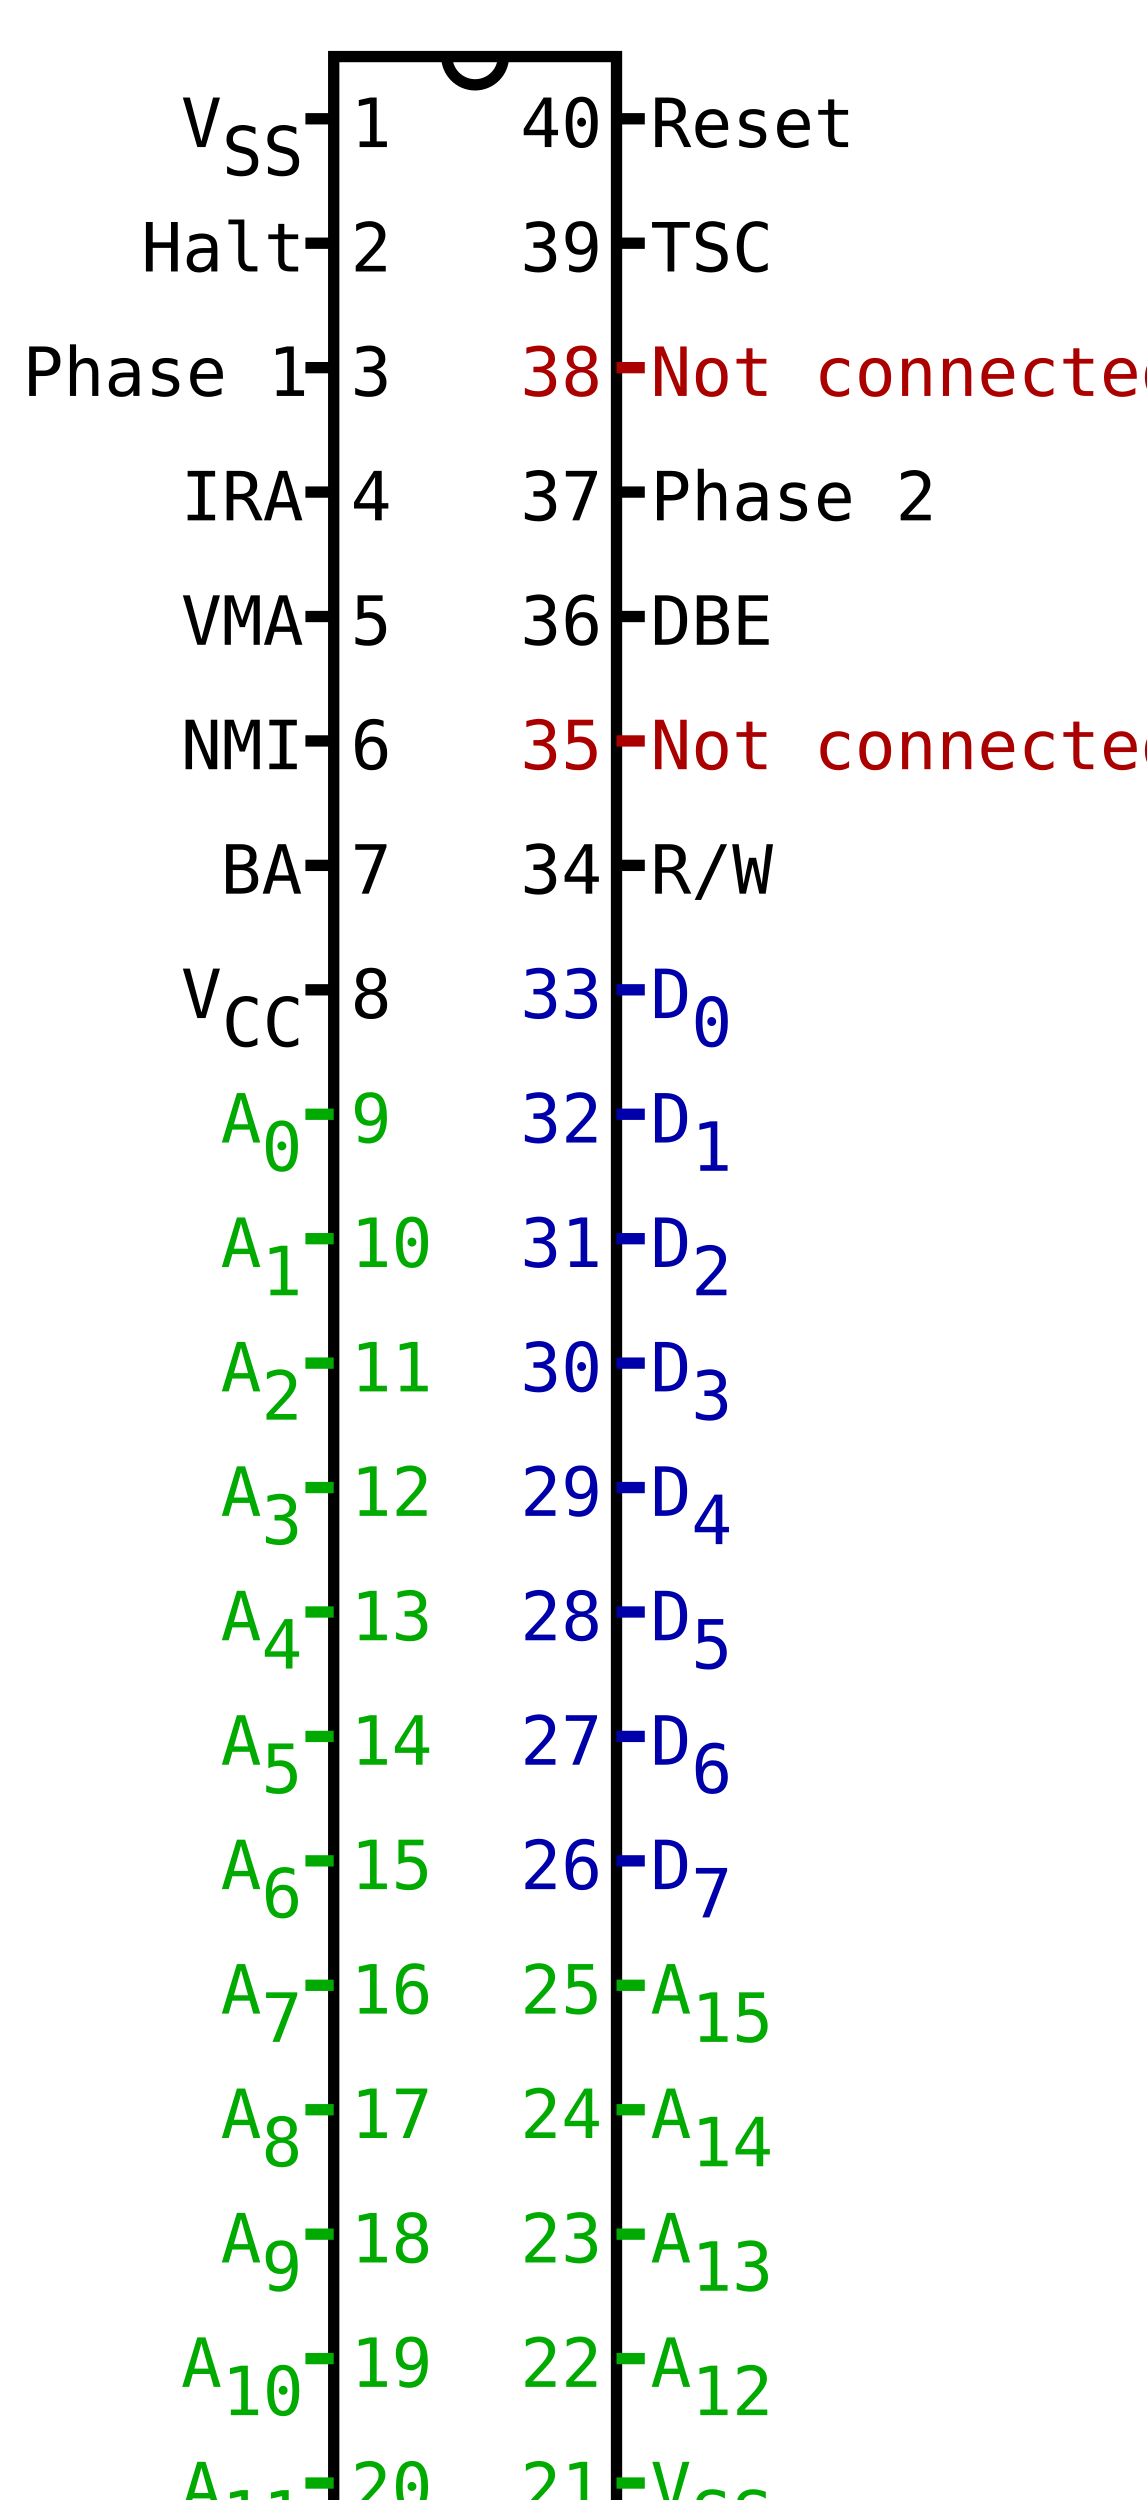
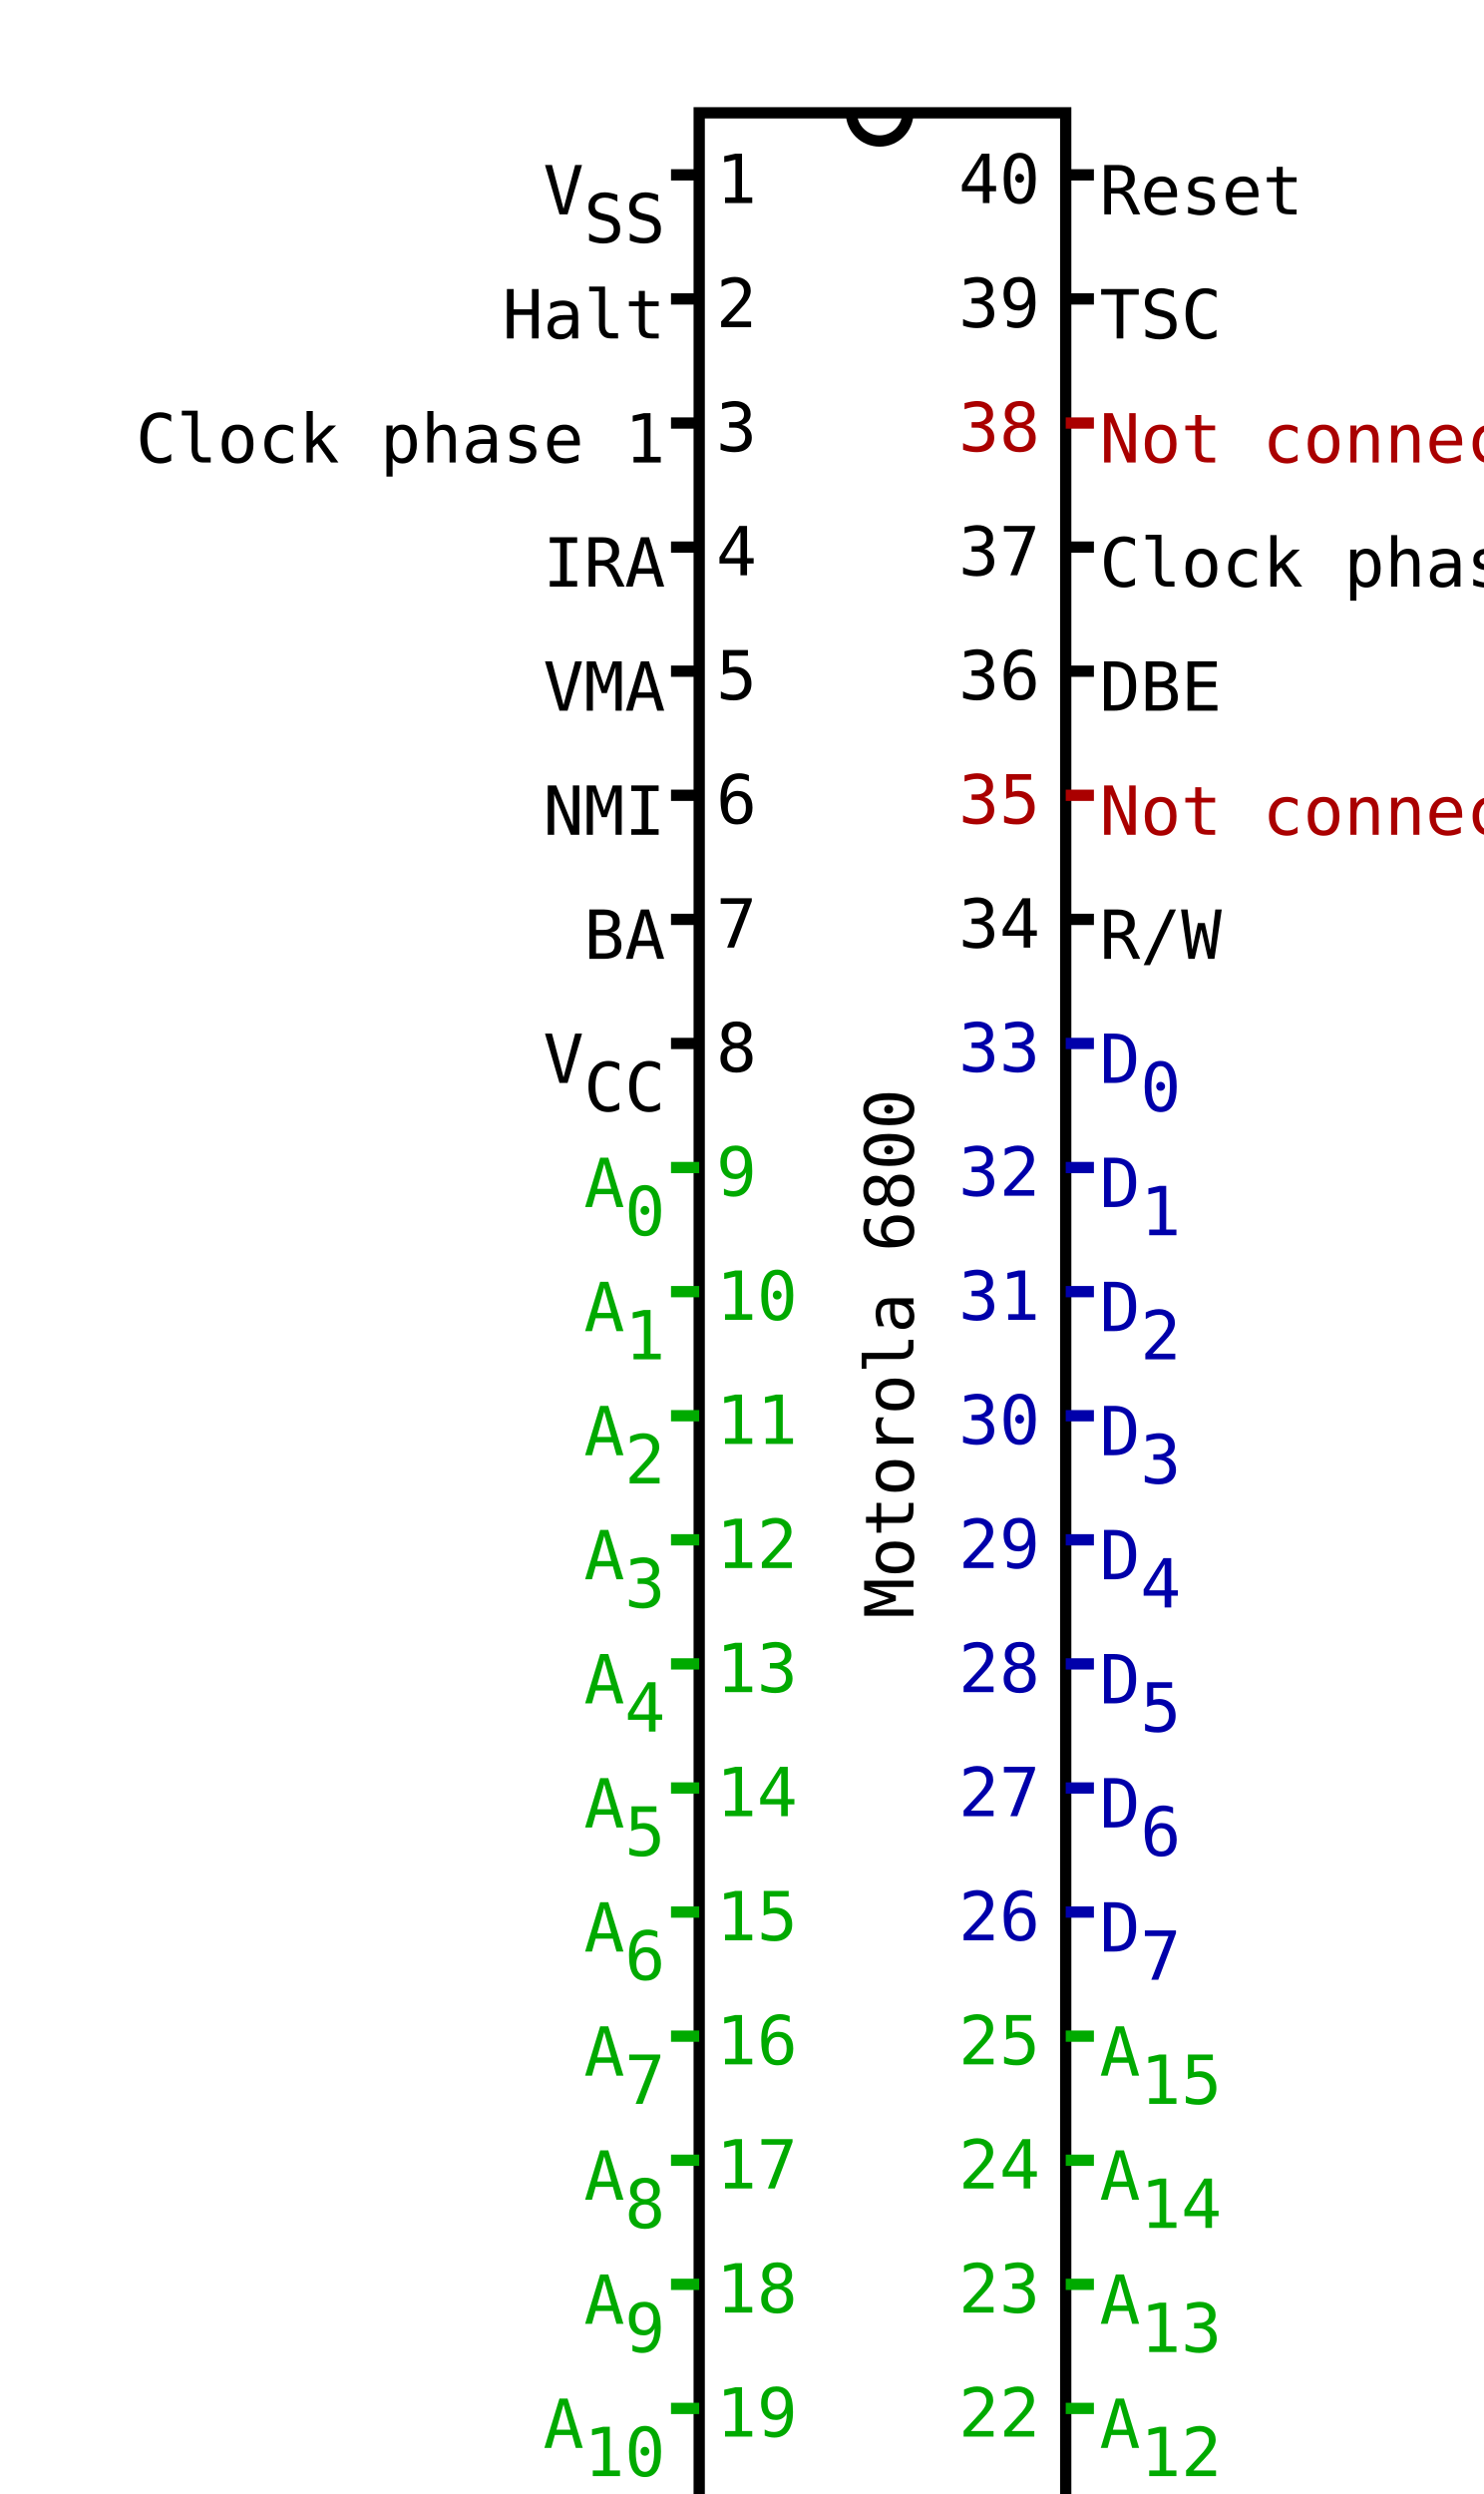
<svg xmlns="http://www.w3.org/2000/svg" version="1.1">
-   <rect x="59" y="10" width="50" height="440" fill="none" stroke-width="2" stroke="black" />
-   <path d="M79 10   A 5 5 0 0 0 89 10" stroke="black" fill="black" fill-opacity="0" stroke-width="2" />
-   <line x1="109" y1="21" x2="114" y2="21" stroke="black" stroke-width="2" />
-   <text x="92" y="26" font-family="monospace" fill="black">40</text>
-   <text x="115" y="26" transform="rotate(0 115 26)" font-family="monospace" fill="black">Reset</text>
-   <line x1="109" y1="43" x2="114" y2="43" stroke="black" stroke-width="2" />
-   <text x="92" y="48" font-family="monospace" fill="black">39</text>
-   <text x="115" y="48" transform="rotate(0 115 48)" font-family="monospace" fill="black">TSC</text>
-   <line x1="109" y1="65" x2="114" y2="65" stroke="#A00" stroke-width="2" />
-   <text x="92" y="70" font-family="monospace" fill="#A00">38</text>
-   <text x="115" y="70" transform="rotate(0 115 70)" font-family="monospace" fill="#A00">Not connected</text>
-   <line x1="109" y1="87" x2="114" y2="87" stroke="black" stroke-width="2" />
-   <text x="92" y="92" font-family="monospace" fill="black">37</text>
-   <text x="115" y="92" transform="rotate(0 115 92)" font-family="monospace" fill="black">Phase 2</text>
-   <line x1="109" y1="109" x2="114" y2="109" stroke="black" stroke-width="2" />
-   <text x="92" y="114" font-family="monospace" fill="black">36</text>
-   <text x="115" y="114" transform="rotate(0 115 114)" font-family="monospace" fill="black">DBE</text>
-   <line x1="109" y1="131" x2="114" y2="131" stroke="#A00" stroke-width="2" />
-   <text x="92" y="136" font-family="monospace" fill="#A00">35</text>
-   <text x="115" y="136" transform="rotate(0 115 136)" font-family="monospace" fill="#A00">Not connected</text>
-   <line x1="109" y1="153" x2="114" y2="153" stroke="black" stroke-width="2" />
-   <text x="92" y="158" font-family="monospace" fill="black">34</text>
-   <text x="115" y="158" transform="rotate(0 115 158)" font-family="monospace" fill="black">R/W</text>
-   <line x1="109" y1="175" x2="114" y2="175" stroke="#00A" stroke-width="2" />
-   <text x="92" y="180" font-family="monospace" fill="#00A">33</text>
-   <text x="115" y="180" transform="rotate(0 115 180)" font-family="monospace" fill="#00A">D<tspan dy="5">0</tspan>
+   <rect x="124" y="20" width="65" height="440" fill="none" stroke-width="2" stroke="black" />
+   <text x="156" y="240" transform="rotate(-90 156 240)" alignment-baseline="central" text-anchor="middle" font-family="monospace">
+     <tspan x="156" dy="0.5em">Motorola 6800</tspan>
  </text>
-   <line x1="109" y1="197" x2="114" y2="197" stroke="#00A" stroke-width="2" />
-   <text x="92" y="202" font-family="monospace" fill="#00A">32</text>
-   <text x="115" y="202" transform="rotate(0 115 202)" font-family="monospace" fill="#00A">D<tspan dy="5">1</tspan>
+   <path d="M151 20   A 5 5 0 0 0 161 20" stroke="black" fill="black" fill-opacity="0" stroke-width="2" />
+   <line x1="189" y1="31" x2="194" y2="31" stroke="black" stroke-width="2" />
+   <text x="170" y="36" font-family="monospace" fill="black">40</text>
+   <text x="195" y="38" transform="rotate(0 195 38)" font-family="monospace" fill="black">Reset</text>
+   <line x1="189" y1="53" x2="194" y2="53" stroke="black" stroke-width="2" />
+   <text x="170" y="58" font-family="monospace" fill="black">39</text>
+   <text x="195" y="60" transform="rotate(0 195 60)" font-family="monospace" fill="black">TSC</text>
+   <line x1="189" y1="75" x2="194" y2="75" stroke="#A00" stroke-width="2" />
+   <text x="170" y="80" font-family="monospace" fill="#A00">38</text>
+   <text x="195" y="82" transform="rotate(0 195 82)" font-family="monospace" fill="#A00">Not connected</text>
+   <line x1="189" y1="97" x2="194" y2="97" stroke="black" stroke-width="2" />
+   <text x="170" y="102" font-family="monospace" fill="black">37</text>
+   <text x="195" y="104" transform="rotate(0 195 104)" font-family="monospace" fill="black">Clock phase 2</text>
+   <line x1="189" y1="119" x2="194" y2="119" stroke="black" stroke-width="2" />
+   <text x="170" y="124" font-family="monospace" fill="black">36</text>
+   <text x="195" y="126" transform="rotate(0 195 126)" font-family="monospace" fill="black">DBE</text>
+   <line x1="189" y1="141" x2="194" y2="141" stroke="#A00" stroke-width="2" />
+   <text x="170" y="146" font-family="monospace" fill="#A00">35</text>
+   <text x="195" y="148" transform="rotate(0 195 148)" font-family="monospace" fill="#A00">Not connected</text>
+   <line x1="189" y1="163" x2="194" y2="163" stroke="black" stroke-width="2" />
+   <text x="170" y="168" font-family="monospace" fill="black">34</text>
+   <text x="195" y="170" transform="rotate(0 195 170)" font-family="monospace" fill="black">R/W</text>
+   <line x1="189" y1="185" x2="194" y2="185" stroke="#00A" stroke-width="2" />
+   <text x="170" y="190" font-family="monospace" fill="#00A">33</text>
+   <text x="195" y="192" transform="rotate(0 195 192)" font-family="monospace" fill="#00A">D<tspan dy="5">0</tspan>
  </text>
-   <line x1="109" y1="219" x2="114" y2="219" stroke="#00A" stroke-width="2" />
-   <text x="92" y="224" font-family="monospace" fill="#00A">31</text>
-   <text x="115" y="224" transform="rotate(0 115 224)" font-family="monospace" fill="#00A">D<tspan dy="5">2</tspan>
+   <line x1="189" y1="207" x2="194" y2="207" stroke="#00A" stroke-width="2" />
+   <text x="170" y="212" font-family="monospace" fill="#00A">32</text>
+   <text x="195" y="214" transform="rotate(0 195 214)" font-family="monospace" fill="#00A">D<tspan dy="5">1</tspan>
  </text>
-   <line x1="109" y1="241" x2="114" y2="241" stroke="#00A" stroke-width="2" />
-   <text x="92" y="246" font-family="monospace" fill="#00A">30</text>
-   <text x="115" y="246" transform="rotate(0 115 246)" font-family="monospace" fill="#00A">D<tspan dy="5">3</tspan>
+   <line x1="189" y1="229" x2="194" y2="229" stroke="#00A" stroke-width="2" />
+   <text x="170" y="234" font-family="monospace" fill="#00A">31</text>
+   <text x="195" y="236" transform="rotate(0 195 236)" font-family="monospace" fill="#00A">D<tspan dy="5">2</tspan>
  </text>
-   <line x1="109" y1="263" x2="114" y2="263" stroke="#00A" stroke-width="2" />
-   <text x="92" y="268" font-family="monospace" fill="#00A">29</text>
-   <text x="115" y="268" transform="rotate(0 115 268)" font-family="monospace" fill="#00A">D<tspan dy="5">4</tspan>
+   <line x1="189" y1="251" x2="194" y2="251" stroke="#00A" stroke-width="2" />
+   <text x="170" y="256" font-family="monospace" fill="#00A">30</text>
+   <text x="195" y="258" transform="rotate(0 195 258)" font-family="monospace" fill="#00A">D<tspan dy="5">3</tspan>
  </text>
-   <line x1="109" y1="285" x2="114" y2="285" stroke="#00A" stroke-width="2" />
-   <text x="92" y="290" font-family="monospace" fill="#00A">28</text>
-   <text x="115" y="290" transform="rotate(0 115 290)" font-family="monospace" fill="#00A">D<tspan dy="5">5</tspan>
+   <line x1="189" y1="273" x2="194" y2="273" stroke="#00A" stroke-width="2" />
+   <text x="170" y="278" font-family="monospace" fill="#00A">29</text>
+   <text x="195" y="280" transform="rotate(0 195 280)" font-family="monospace" fill="#00A">D<tspan dy="5">4</tspan>
  </text>
-   <line x1="109" y1="307" x2="114" y2="307" stroke="#00A" stroke-width="2" />
-   <text x="92" y="312" font-family="monospace" fill="#00A">27</text>
-   <text x="115" y="312" transform="rotate(0 115 312)" font-family="monospace" fill="#00A">D<tspan dy="5">6</tspan>
+   <line x1="189" y1="295" x2="194" y2="295" stroke="#00A" stroke-width="2" />
+   <text x="170" y="300" font-family="monospace" fill="#00A">28</text>
+   <text x="195" y="302" transform="rotate(0 195 302)" font-family="monospace" fill="#00A">D<tspan dy="5">5</tspan>
  </text>
-   <line x1="109" y1="329" x2="114" y2="329" stroke="#00A" stroke-width="2" />
-   <text x="92" y="334" font-family="monospace" fill="#00A">26</text>
-   <text x="115" y="334" transform="rotate(0 115 334)" font-family="monospace" fill="#00A">D<tspan dy="5">7</tspan>
+   <line x1="189" y1="317" x2="194" y2="317" stroke="#00A" stroke-width="2" />
+   <text x="170" y="322" font-family="monospace" fill="#00A">27</text>
+   <text x="195" y="324" transform="rotate(0 195 324)" font-family="monospace" fill="#00A">D<tspan dy="5">6</tspan>
  </text>
-   <line x1="109" y1="351" x2="114" y2="351" stroke="#0A0" stroke-width="2" />
-   <text x="92" y="356" font-family="monospace" fill="#0A0">25</text>
-   <text x="115" y="356" transform="rotate(0 115 356)" font-family="monospace" fill="#0A0">A<tspan dy="5">15</tspan>
+   <line x1="189" y1="339" x2="194" y2="339" stroke="#00A" stroke-width="2" />
+   <text x="170" y="344" font-family="monospace" fill="#00A">26</text>
+   <text x="195" y="346" transform="rotate(0 195 346)" font-family="monospace" fill="#00A">D<tspan dy="5">7</tspan>
  </text>
-   <line x1="109" y1="373" x2="114" y2="373" stroke="#0A0" stroke-width="2" />
-   <text x="92" y="378" font-family="monospace" fill="#0A0">24</text>
-   <text x="115" y="378" transform="rotate(0 115 378)" font-family="monospace" fill="#0A0">A<tspan dy="5">14</tspan>
+   <line x1="189" y1="361" x2="194" y2="361" stroke="#0A0" stroke-width="2" />
+   <text x="170" y="366" font-family="monospace" fill="#0A0">25</text>
+   <text x="195" y="368" transform="rotate(0 195 368)" font-family="monospace" fill="#0A0">A<tspan dy="5">15</tspan>
  </text>
-   <line x1="109" y1="395" x2="114" y2="395" stroke="#0A0" stroke-width="2" />
-   <text x="92" y="400" font-family="monospace" fill="#0A0">23</text>
-   <text x="115" y="400" transform="rotate(0 115 400)" font-family="monospace" fill="#0A0">A<tspan dy="5">13</tspan>
+   <line x1="189" y1="383" x2="194" y2="383" stroke="#0A0" stroke-width="2" />
+   <text x="170" y="388" font-family="monospace" fill="#0A0">24</text>
+   <text x="195" y="390" transform="rotate(0 195 390)" font-family="monospace" fill="#0A0">A<tspan dy="5">14</tspan>
  </text>
-   <line x1="109" y1="417" x2="114" y2="417" stroke="#0A0" stroke-width="2" />
-   <text x="92" y="422" font-family="monospace" fill="#0A0">22</text>
-   <text x="115" y="422" transform="rotate(0 115 422)" font-family="monospace" fill="#0A0">A<tspan dy="5">12</tspan>
+   <line x1="189" y1="405" x2="194" y2="405" stroke="#0A0" stroke-width="2" />
+   <text x="170" y="410" font-family="monospace" fill="#0A0">23</text>
+   <text x="195" y="412" transform="rotate(0 195 412)" font-family="monospace" fill="#0A0">A<tspan dy="5">13</tspan>
  </text>
-   <line x1="109" y1="439" x2="114" y2="439" stroke="#0A0" stroke-width="2" />
-   <text x="92" y="444" font-family="monospace" fill="#0A0">21</text>
-   <text x="115" y="444" transform="rotate(0 115 444)" font-family="monospace" fill="#0A0">V<tspan dy="5">SS</tspan>
+   <line x1="189" y1="427" x2="194" y2="427" stroke="#0A0" stroke-width="2" />
+   <text x="170" y="432" font-family="monospace" fill="#0A0">22</text>
+   <text x="195" y="434" transform="rotate(0 195 434)" font-family="monospace" fill="#0A0">A<tspan dy="5">12</tspan>
  </text>
-   <line x1="59" y1="21" x2="54" y2="21" stroke="black" stroke-width="2" />
-   <text x="62" y="26" font-family="monospace" fill="black">1</text>
-   <text x="32" y="26" transform="rotate(0 32 26)" font-family="monospace" fill="black" textLength="21">V<tspan dy="5">SS</tspan>
+   <line x1="189" y1="449" x2="194" y2="449" stroke="#0A0" stroke-width="2" />
+   <text x="170" y="454" font-family="monospace" fill="#0A0">21</text>
+   <text x="195" y="456" transform="rotate(0 195 456)" font-family="monospace" fill="#0A0">V<tspan dy="5">SS</tspan>
  </text>
-   <line x1="59" y1="43" x2="54" y2="43" stroke="black" stroke-width="2" />
-   <text x="62" y="48" font-family="monospace" fill="black">2</text>
-   <text x="25" y="48" transform="rotate(0 25 48)" font-family="monospace" fill="black" textLength="28">Halt</text>
-   <line x1="59" y1="65" x2="54" y2="65" stroke="black" stroke-width="2" />
-   <text x="62" y="70" font-family="monospace" fill="black">3</text>
-   <text x="4" y="70" transform="rotate(0 4 70)" font-family="monospace" fill="black" textLength="49">Phase 1</text>
-   <line x1="59" y1="87" x2="54" y2="87" stroke="black" stroke-width="2" />
-   <text x="62" y="92" font-family="monospace" fill="black">4</text>
-   <text x="32" y="92" transform="rotate(0 32 92)" font-family="monospace" fill="black" textLength="21">IRA</text>
-   <line x1="59" y1="109" x2="54" y2="109" stroke="black" stroke-width="2" />
-   <text x="62" y="114" font-family="monospace" fill="black">5</text>
-   <text x="32" y="114" transform="rotate(0 32 114)" font-family="monospace" fill="black" textLength="21">VMA</text>
-   <line x1="59" y1="131" x2="54" y2="131" stroke="black" stroke-width="2" />
-   <text x="62" y="136" font-family="monospace" fill="black">6</text>
-   <text x="32" y="136" transform="rotate(0 32 136)" font-family="monospace" fill="black" textLength="21">NMI</text>
-   <line x1="59" y1="153" x2="54" y2="153" stroke="black" stroke-width="2" />
-   <text x="62" y="158" font-family="monospace" fill="black">7</text>
-   <text x="39" y="158" transform="rotate(0 39 158)" font-family="monospace" fill="black" textLength="14">BA</text>
-   <line x1="59" y1="175" x2="54" y2="175" stroke="black" stroke-width="2" />
-   <text x="62" y="180" font-family="monospace" fill="black">8</text>
-   <text x="32" y="180" transform="rotate(0 32 180)" font-family="monospace" fill="black" textLength="21">V<tspan dy="5">CC</tspan>
+   <line x1="124" y1="31" x2="119" y2="31" stroke="black" stroke-width="2" />
+   <text x="127" y="36" font-family="monospace" fill="black">1</text>
+   <text x="118" y="38" transform="rotate(0 118 38)" font-family="monospace" fill="black" text-anchor="end">V<tspan dy="5">SS</tspan>
  </text>
-   <line x1="59" y1="197" x2="54" y2="197" stroke="#0A0" stroke-width="2" />
-   <text x="62" y="202" font-family="monospace" fill="#0A0">9</text>
-   <text x="39" y="202" transform="rotate(0 39 202)" font-family="monospace" fill="#0A0" textLength="14">A<tspan dy="5">0</tspan>
+   <line x1="124" y1="53" x2="119" y2="53" stroke="black" stroke-width="2" />
+   <text x="127" y="58" font-family="monospace" fill="black">2</text>
+   <text x="118" y="60" transform="rotate(0 118 60)" font-family="monospace" fill="black" text-anchor="end">Halt</text>
+   <line x1="124" y1="75" x2="119" y2="75" stroke="black" stroke-width="2" />
+   <text x="127" y="80" font-family="monospace" fill="black">3</text>
+   <text x="118" y="82" transform="rotate(0 118 82)" font-family="monospace" fill="black" text-anchor="end">Clock phase 1</text>
+   <line x1="124" y1="97" x2="119" y2="97" stroke="black" stroke-width="2" />
+   <text x="127" y="102" font-family="monospace" fill="black">4</text>
+   <text x="118" y="104" transform="rotate(0 118 104)" font-family="monospace" fill="black" text-anchor="end">IRA</text>
+   <line x1="124" y1="119" x2="119" y2="119" stroke="black" stroke-width="2" />
+   <text x="127" y="124" font-family="monospace" fill="black">5</text>
+   <text x="118" y="126" transform="rotate(0 118 126)" font-family="monospace" fill="black" text-anchor="end">VMA</text>
+   <line x1="124" y1="141" x2="119" y2="141" stroke="black" stroke-width="2" />
+   <text x="127" y="146" font-family="monospace" fill="black">6</text>
+   <text x="118" y="148" transform="rotate(0 118 148)" font-family="monospace" fill="black" text-anchor="end">NMI</text>
+   <line x1="124" y1="163" x2="119" y2="163" stroke="black" stroke-width="2" />
+   <text x="127" y="168" font-family="monospace" fill="black">7</text>
+   <text x="118" y="170" transform="rotate(0 118 170)" font-family="monospace" fill="black" text-anchor="end">BA</text>
+   <line x1="124" y1="185" x2="119" y2="185" stroke="black" stroke-width="2" />
+   <text x="127" y="190" font-family="monospace" fill="black">8</text>
+   <text x="118" y="192" transform="rotate(0 118 192)" font-family="monospace" fill="black" text-anchor="end">V<tspan dy="5">CC</tspan>
  </text>
-   <line x1="59" y1="219" x2="54" y2="219" stroke="#0A0" stroke-width="2" />
-   <text x="62" y="224" font-family="monospace" fill="#0A0">10</text>
-   <text x="39" y="224" transform="rotate(0 39 224)" font-family="monospace" fill="#0A0" textLength="14">A<tspan dy="5">1</tspan>
+   <line x1="124" y1="207" x2="119" y2="207" stroke="#0A0" stroke-width="2" />
+   <text x="127" y="212" font-family="monospace" fill="#0A0">9</text>
+   <text x="118" y="214" transform="rotate(0 118 214)" font-family="monospace" fill="#0A0" text-anchor="end">A<tspan dy="5">0</tspan>
  </text>
-   <line x1="59" y1="241" x2="54" y2="241" stroke="#0A0" stroke-width="2" />
-   <text x="62" y="246" font-family="monospace" fill="#0A0">11</text>
-   <text x="39" y="246" transform="rotate(0 39 246)" font-family="monospace" fill="#0A0" textLength="14">A<tspan dy="5">2</tspan>
+   <line x1="124" y1="229" x2="119" y2="229" stroke="#0A0" stroke-width="2" />
+   <text x="127" y="234" font-family="monospace" fill="#0A0">10</text>
+   <text x="118" y="236" transform="rotate(0 118 236)" font-family="monospace" fill="#0A0" text-anchor="end">A<tspan dy="5">1</tspan>
  </text>
-   <line x1="59" y1="263" x2="54" y2="263" stroke="#0A0" stroke-width="2" />
-   <text x="62" y="268" font-family="monospace" fill="#0A0">12</text>
-   <text x="39" y="268" transform="rotate(0 39 268)" font-family="monospace" fill="#0A0" textLength="14">A<tspan dy="5">3</tspan>
+   <line x1="124" y1="251" x2="119" y2="251" stroke="#0A0" stroke-width="2" />
+   <text x="127" y="256" font-family="monospace" fill="#0A0">11</text>
+   <text x="118" y="258" transform="rotate(0 118 258)" font-family="monospace" fill="#0A0" text-anchor="end">A<tspan dy="5">2</tspan>
  </text>
-   <line x1="59" y1="285" x2="54" y2="285" stroke="#0A0" stroke-width="2" />
-   <text x="62" y="290" font-family="monospace" fill="#0A0">13</text>
-   <text x="39" y="290" transform="rotate(0 39 290)" font-family="monospace" fill="#0A0" textLength="14">A<tspan dy="5">4</tspan>
+   <line x1="124" y1="273" x2="119" y2="273" stroke="#0A0" stroke-width="2" />
+   <text x="127" y="278" font-family="monospace" fill="#0A0">12</text>
+   <text x="118" y="280" transform="rotate(0 118 280)" font-family="monospace" fill="#0A0" text-anchor="end">A<tspan dy="5">3</tspan>
  </text>
-   <line x1="59" y1="307" x2="54" y2="307" stroke="#0A0" stroke-width="2" />
-   <text x="62" y="312" font-family="monospace" fill="#0A0">14</text>
-   <text x="39" y="312" transform="rotate(0 39 312)" font-family="monospace" fill="#0A0" textLength="14">A<tspan dy="5">5</tspan>
+   <line x1="124" y1="295" x2="119" y2="295" stroke="#0A0" stroke-width="2" />
+   <text x="127" y="300" font-family="monospace" fill="#0A0">13</text>
+   <text x="118" y="302" transform="rotate(0 118 302)" font-family="monospace" fill="#0A0" text-anchor="end">A<tspan dy="5">4</tspan>
  </text>
-   <line x1="59" y1="329" x2="54" y2="329" stroke="#0A0" stroke-width="2" />
-   <text x="62" y="334" font-family="monospace" fill="#0A0">15</text>
-   <text x="39" y="334" transform="rotate(0 39 334)" font-family="monospace" fill="#0A0" textLength="14">A<tspan dy="5">6</tspan>
+   <line x1="124" y1="317" x2="119" y2="317" stroke="#0A0" stroke-width="2" />
+   <text x="127" y="322" font-family="monospace" fill="#0A0">14</text>
+   <text x="118" y="324" transform="rotate(0 118 324)" font-family="monospace" fill="#0A0" text-anchor="end">A<tspan dy="5">5</tspan>
  </text>
-   <line x1="59" y1="351" x2="54" y2="351" stroke="#0A0" stroke-width="2" />
-   <text x="62" y="356" font-family="monospace" fill="#0A0">16</text>
-   <text x="39" y="356" transform="rotate(0 39 356)" font-family="monospace" fill="#0A0" textLength="14">A<tspan dy="5">7</tspan>
+   <line x1="124" y1="339" x2="119" y2="339" stroke="#0A0" stroke-width="2" />
+   <text x="127" y="344" font-family="monospace" fill="#0A0">15</text>
+   <text x="118" y="346" transform="rotate(0 118 346)" font-family="monospace" fill="#0A0" text-anchor="end">A<tspan dy="5">6</tspan>
  </text>
-   <line x1="59" y1="373" x2="54" y2="373" stroke="#0A0" stroke-width="2" />
-   <text x="62" y="378" font-family="monospace" fill="#0A0">17</text>
-   <text x="39" y="378" transform="rotate(0 39 378)" font-family="monospace" fill="#0A0" textLength="14">A<tspan dy="5">8</tspan>
+   <line x1="124" y1="361" x2="119" y2="361" stroke="#0A0" stroke-width="2" />
+   <text x="127" y="366" font-family="monospace" fill="#0A0">16</text>
+   <text x="118" y="368" transform="rotate(0 118 368)" font-family="monospace" fill="#0A0" text-anchor="end">A<tspan dy="5">7</tspan>
  </text>
-   <line x1="59" y1="395" x2="54" y2="395" stroke="#0A0" stroke-width="2" />
-   <text x="62" y="400" font-family="monospace" fill="#0A0">18</text>
-   <text x="39" y="400" transform="rotate(0 39 400)" font-family="monospace" fill="#0A0" textLength="14">A<tspan dy="5">9</tspan>
+   <line x1="124" y1="383" x2="119" y2="383" stroke="#0A0" stroke-width="2" />
+   <text x="127" y="388" font-family="monospace" fill="#0A0">17</text>
+   <text x="118" y="390" transform="rotate(0 118 390)" font-family="monospace" fill="#0A0" text-anchor="end">A<tspan dy="5">8</tspan>
  </text>
-   <line x1="59" y1="417" x2="54" y2="417" stroke="#0A0" stroke-width="2" />
-   <text x="62" y="422" font-family="monospace" fill="#0A0">19</text>
-   <text x="32" y="422" transform="rotate(0 32 422)" font-family="monospace" fill="#0A0" textLength="21">A<tspan dy="5">10</tspan>
+   <line x1="124" y1="405" x2="119" y2="405" stroke="#0A0" stroke-width="2" />
+   <text x="127" y="410" font-family="monospace" fill="#0A0">18</text>
+   <text x="118" y="412" transform="rotate(0 118 412)" font-family="monospace" fill="#0A0" text-anchor="end">A<tspan dy="5">9</tspan>
  </text>
-   <line x1="59" y1="439" x2="54" y2="439" stroke="#0A0" stroke-width="2" />
-   <text x="62" y="444" font-family="monospace" fill="#0A0">20</text>
-   <text x="32" y="444" transform="rotate(0 32 444)" font-family="monospace" fill="#0A0" textLength="21">A<tspan dy="5">11</tspan>
+   <line x1="124" y1="427" x2="119" y2="427" stroke="#0A0" stroke-width="2" />
+   <text x="127" y="432" font-family="monospace" fill="#0A0">19</text>
+   <text x="118" y="434" transform="rotate(0 118 434)" font-family="monospace" fill="#0A0" text-anchor="end">A<tspan dy="5">10</tspan>
+   </text>
+   <line x1="124" y1="449" x2="119" y2="449" stroke="#0A0" stroke-width="2" />
+   <text x="127" y="454" font-family="monospace" fill="#0A0">20</text>
+   <text x="118" y="456" transform="rotate(0 118 456)" font-family="monospace" fill="#0A0" text-anchor="end">A<tspan dy="5">11</tspan>
  </text>
</svg>
